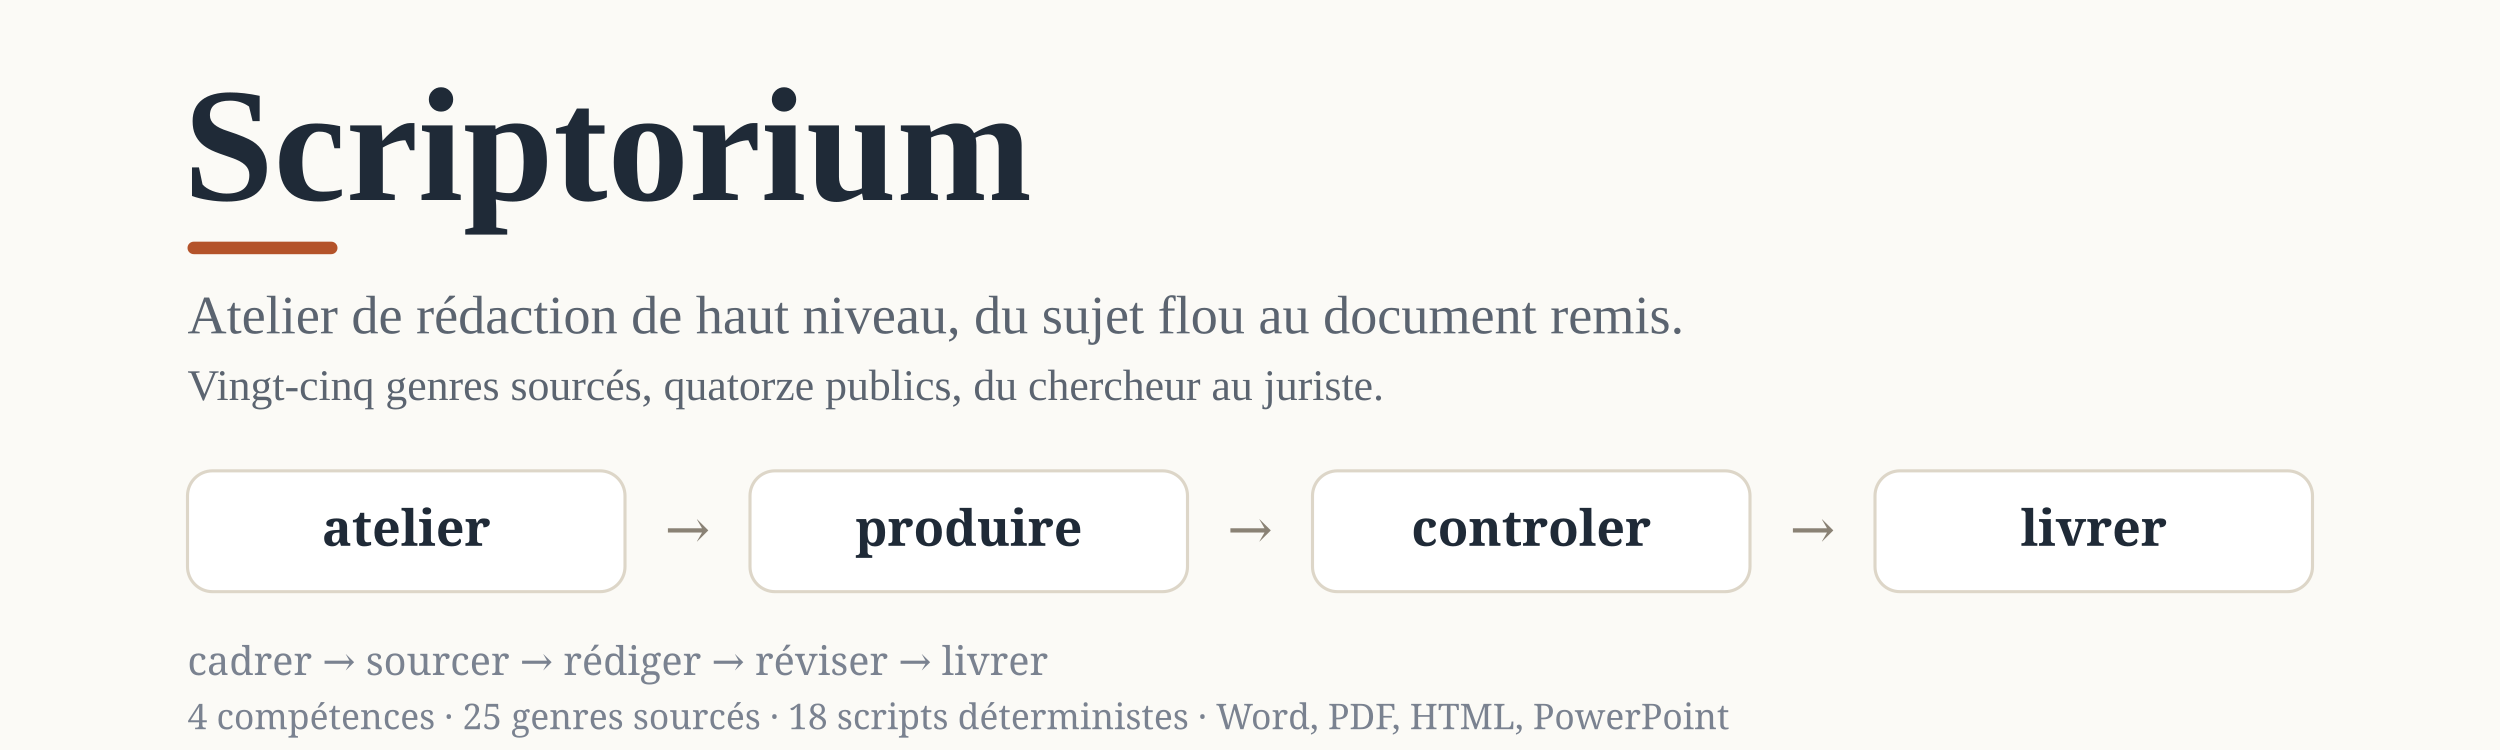
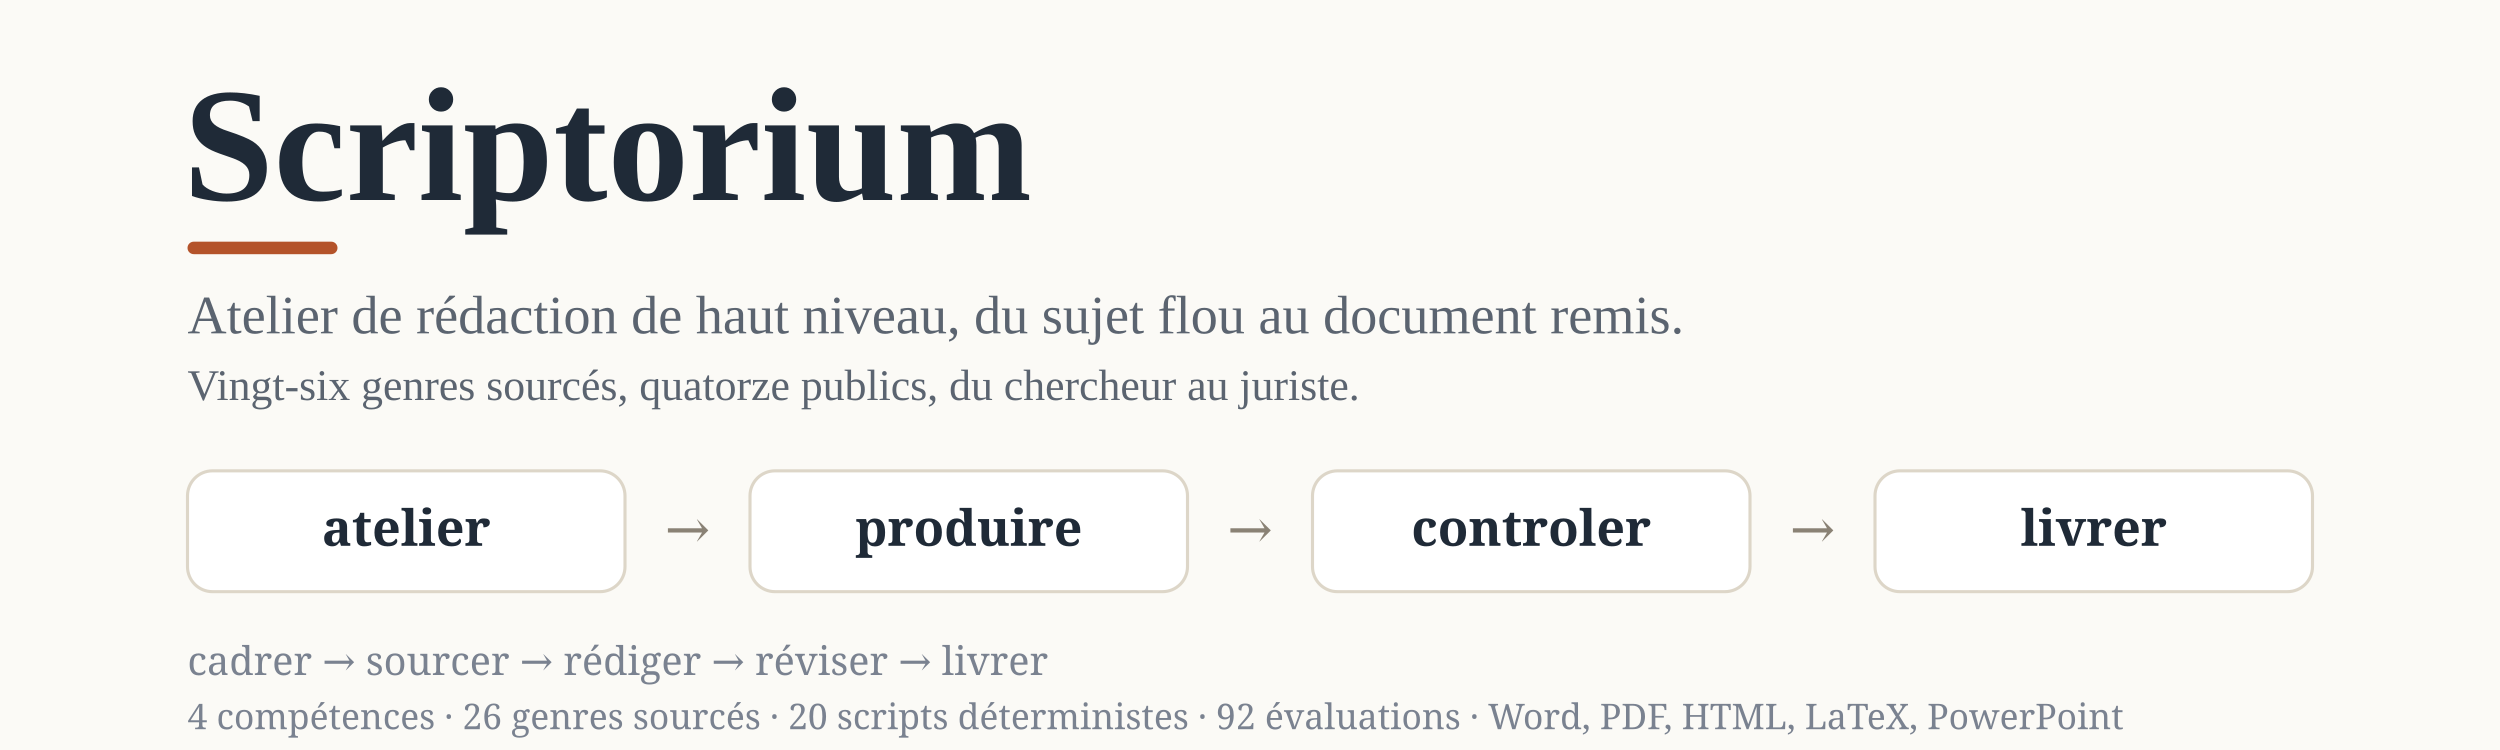
<svg xmlns="http://www.w3.org/2000/svg" viewBox="0 0 1200 360" role="img" aria-label="Scriptorium, atelier de rédaction de haut niveau">
  <style>
    .bg{fill:#FBFAF6}
    .ink{fill:#1F2A37}
    .sub{fill:#5B6470}
    .accent{fill:#B4532A}
    .chip{fill:#FFFFFF;stroke:#DDD6C8;stroke-width:1.5}
    .chiptext{fill:#1F2A37}
    .flow{fill:#8A8275}
    .foot{fill:#7A8290}
    @media (prefers-color-scheme: dark){
      .bg{fill:#0D1117}
      .ink{fill:#E6EDF3}
      .sub{fill:#9FB0C0}
      .accent{fill:#E2703A}
      .chip{fill:#161B22;stroke:#30363D}
      .chiptext{fill:#E6EDF3}
      .flow{fill:#8B98A6}
      .foot{fill:#7D8A99}
    }
  </style>
  <rect class="bg" x="0" y="0" width="1200" height="360" />
  <text class="ink" x="88" y="96" font-family="Georgia, 'Times New Roman', serif" font-size="78" font-weight="700">Scriptorium</text>
  <rect class="accent" x="90" y="116" width="72" height="6" rx="3" />
  <text class="sub" x="90" y="160" font-family="Georgia, 'Times New Roman', serif" font-size="26">Atelier de rédaction de haut niveau, du sujet flou au document remis.</text>
-   <text class="sub" x="90" y="192" font-family="Georgia, 'Times New Roman', serif" font-size="21">Vingt-cinq genres sourcés, quatorze publics, du chercheur au juriste.</text>
+   <text class="sub" x="90" y="192" font-family="Georgia, 'Times New Roman', serif" font-size="21">Vingt-six genres sourcés, quatorze publics, du chercheur au juriste.</text>
  <g>
    <rect class="chip" x="90" y="226" width="210" height="58" rx="12" />
    <text class="chiptext" x="195" y="262" text-anchor="middle" font-family="Georgia, serif" font-size="24" font-weight="700">atelier</text>
    <rect class="chip" x="360" y="226" width="210" height="58" rx="12" />
    <text class="chiptext" x="465" y="262" text-anchor="middle" font-family="Georgia, serif" font-size="24" font-weight="700">produire</text>
    <rect class="chip" x="630" y="226" width="210" height="58" rx="12" />
    <text class="chiptext" x="735" y="262" text-anchor="middle" font-family="Georgia, serif" font-size="24" font-weight="700">controler</text>
    <rect class="chip" x="900" y="226" width="210" height="58" rx="12" />
    <text class="chiptext" x="1005" y="262" text-anchor="middle" font-family="Georgia, serif" font-size="24" font-weight="700">livrer</text>
    <text class="flow" x="330" y="263" text-anchor="middle" font-family="Georgia, serif" font-size="26">→</text>
    <text class="flow" x="600" y="263" text-anchor="middle" font-family="Georgia, serif" font-size="26">→</text>
    <text class="flow" x="870" y="263" text-anchor="middle" font-family="Georgia, serif" font-size="26">→</text>
  </g>
  <text class="foot" x="90" y="324" font-family="Georgia, serif" font-size="19">cadrer → sourcer → rédiger → réviser → livrer</text>
-   <text class="foot" x="90" y="350" font-family="Georgia, serif" font-size="17">4 compétences · 25 genres sourcés · 18 scripts déterministes · Word, PDF, HTML, PowerPoint</text>
+   <text class="foot" x="90" y="350" font-family="Georgia, serif" font-size="17">4 compétences · 26 genres sourcés · 20 scripts déterministes · 92 évaluations · Word, PDF, HTML, LaTeX, PowerPoint</text>
</svg>
